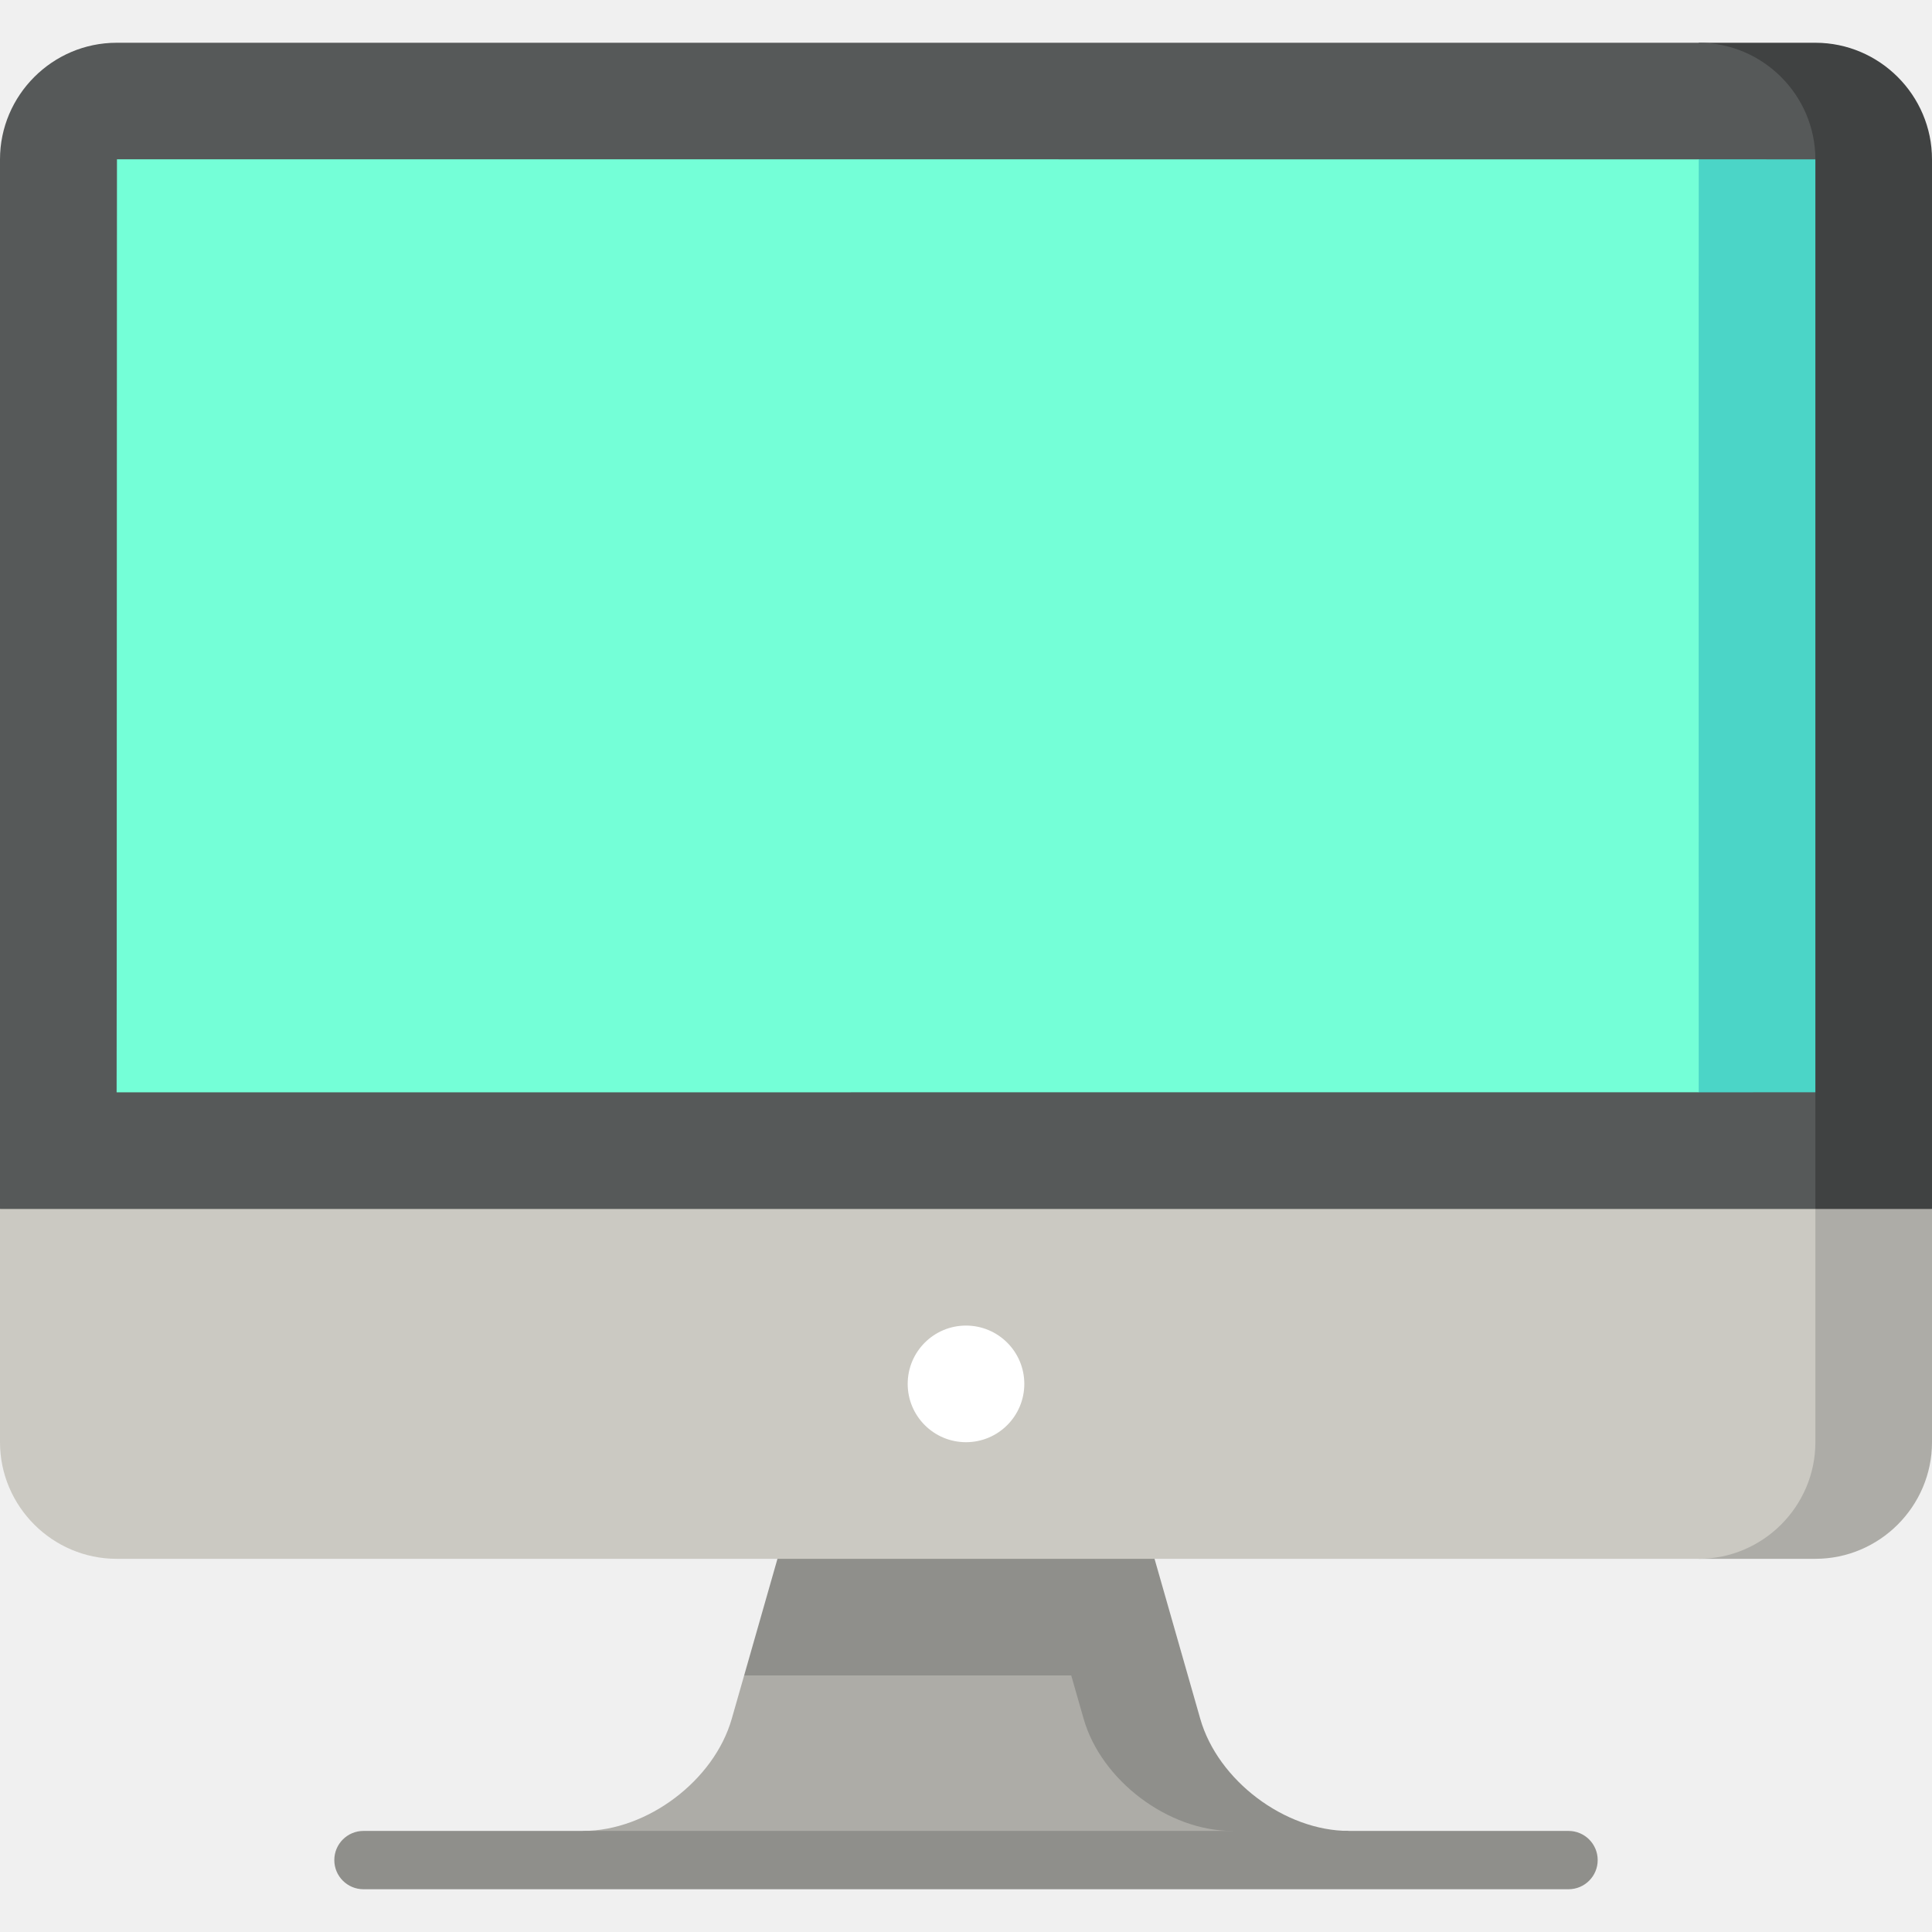
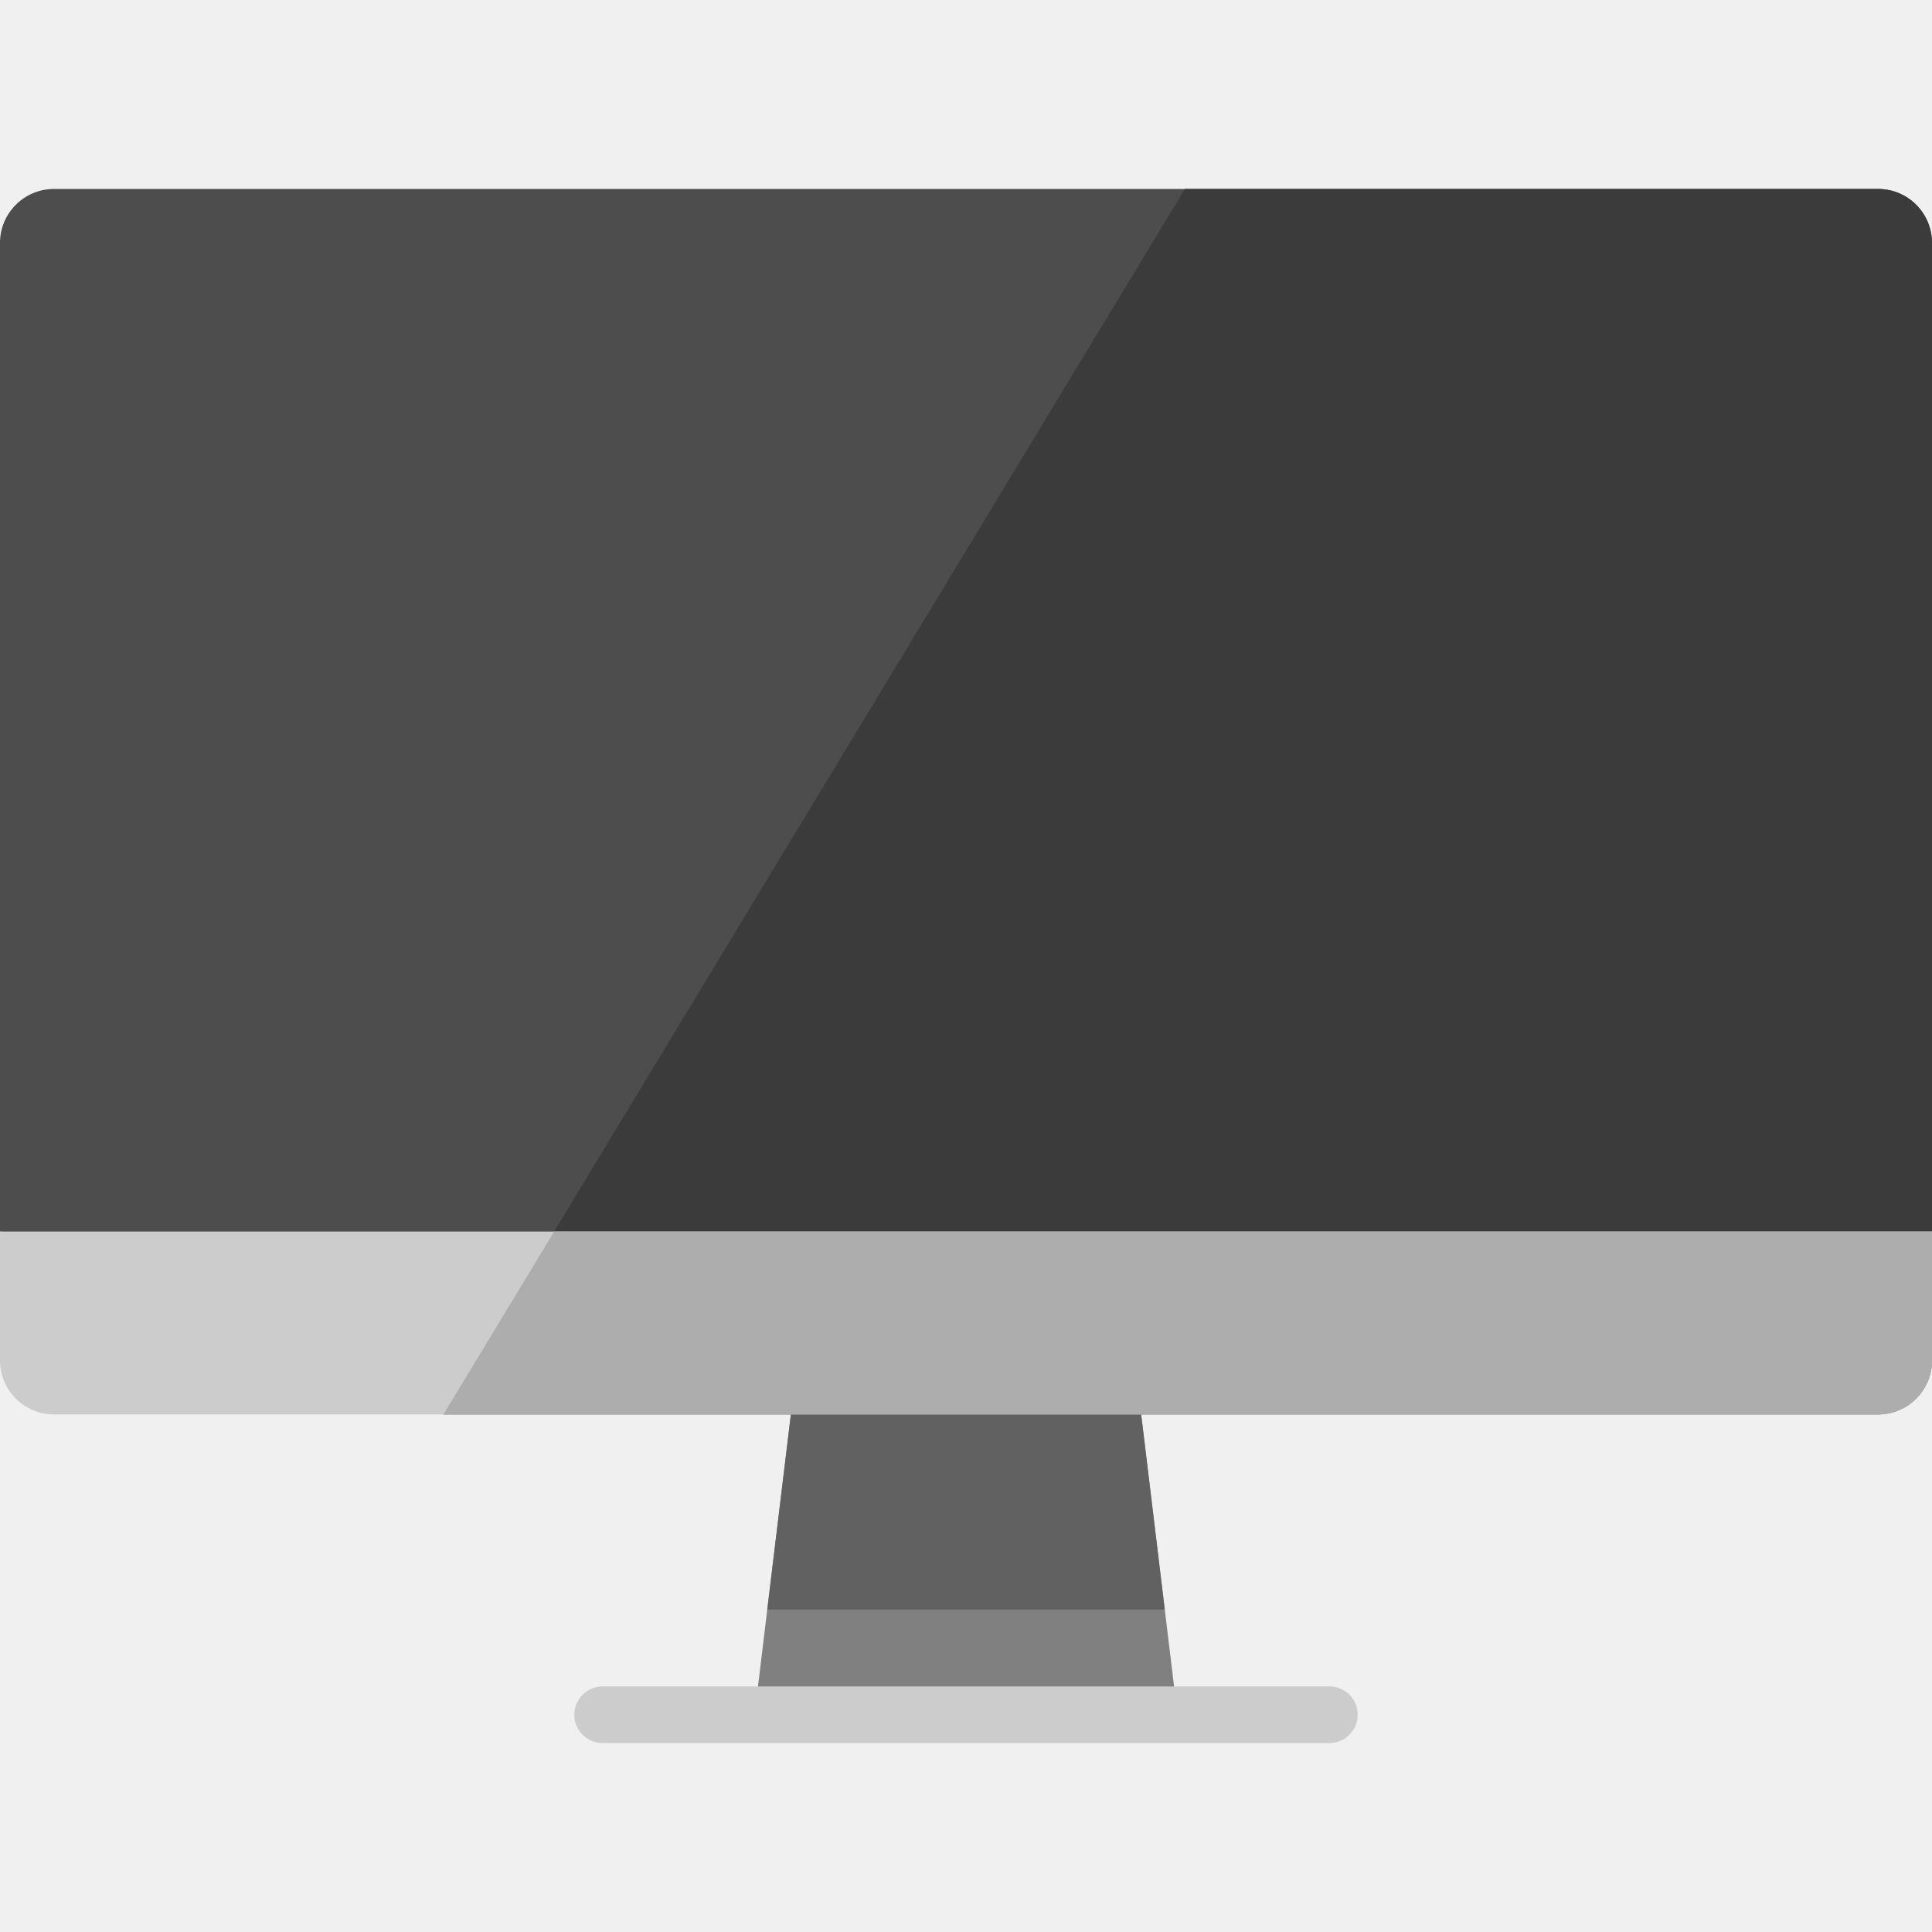
- <svg xmlns="http://www.w3.org/2000/svg" version="1.1" width="512" height="512" x="0" y="0" viewBox="0 0 497 497" style="enable-background:new 0 0 512 512" xml:space="preserve" className="">
+ <svg xmlns="http://www.w3.org/2000/svg" version="1.1" width="512" height="512" x="0" y="0" viewBox="0 0 512 512" style="enable-background:new 0 0 512 512" xml:space="preserve" class="">
  <g>
+     <path style="" d="M497.702,50.076H314H14.298C6.403,50.076,0,56.479,0,64.374v261.995l251.483,36.051L512,326.369  V64.374C511.999,56.479,505.596,50.076,497.702,50.076z" fill="#4d4d4d" data-original="#4d4d4d" class="" />
+     <path style="" d="M497.702,50.076H314l-196.472,324.76h92.922h91.111h196.141c7.894,0,14.297-6.403,14.297-14.309  V326.37V64.374C511.999,56.479,505.596,50.076,497.702,50.076z" fill="#3b3b3b" data-original="#3b3b3b" className="" />
+     <polygon style="" points="301.561,367.734 312.284,456.372 199.727,456.372 210.45,367.734 " fill="#808080" data-original="#808080" />
+     <polygon style="" points="308.676,426.548 301.561,367.734 210.45,367.734 203.335,426.548 " fill="#616161" data-original="#616161" className="" />
+     <path style="" d="M146.845,326.369H0v34.158c0,7.906,6.403,14.309,14.298,14.309h103.231h92.922h91.111h196.141  c7.894,0,14.297-6.403,14.297-14.309v-34.158H146.845z" fill="#cccccc" data-original="#cccccc" className="" />
+     <path style="" d="M146.85,326.369l-29.322,48.467h380.174c7.894,0,14.297-6.403,14.297-14.309V326.37L146.85,326.369  L146.85,326.369z" fill="#adadad" data-original="#adadad" className="" />
+     <path style="" d="M352.308,461.923H159.696c-4.142,0-7.5-3.358-7.5-7.5s3.358-7.5,7.5-7.5h192.611  c4.142,0,7.5,3.358,7.5,7.5S356.45,461.923,352.308,461.923z" fill="#cccccc" data-original="#cccccc" className="" />
    <g>
-       <path d="m275.57 401-84.14 30-3.19 11.15c-4.53 15.87-21.74 28.85-38.24 28.85v7.5h174.5z" fill="#adaca7" data-original="#adaca7" className="" />
-       <path d="m308.76 442.15-11.76-41.15-48.5-30-48.5 30-8.57 30h84.14l3.19 11.15c4.53 15.87 21.74 28.85 38.24 28.85l15 7.5 15-7.5c-16.5 0-33.71-12.98-38.24-28.85z" fill="#8f8f8b" data-original="#8f8f8b" className="" />
-       <path d="m437 401h30c16.5 0 30-13.5 30-30v-60l-60-60z" fill="#adaca7" data-original="#adaca7" class="" />
-       <path d="m0 371c0 16.5 13.5 30 30 30h407c16.5 0 30-13.5 30-30v-180l-467 120z" fill="#cbc9c2" data-original="#cbc9c2" className="" />
-       <path d="m467 11h-30l30 300h30v-270c0-16.5-13.5-30-30-30z" fill="#404242" data-original="#404242" className="" />
-       <path d="m467 41c0-16.5-13.5-30-30-30h-407c-16.5 0-30 13.5-30 30v270h467v-30l-218.5-120.013z" fill="#565959" data-original="#565959" className="" />
-       <path d="m467 40.995-29.994-.021c0 .005-188.506 120.013-188.506 120.013s188.502 120.011 188.5 120.013c0 0 29.999-.02 29.999-.02.001 0-.002-239.981.001-239.985z" fill="#4bd5c7" data-original="#4b88d5" className="" />
-       <path d="m437 40.995-406.912-.022c-.025.012-.046 240.022-.088 240.027 0 0 406.98-.02 406.99-.02.005 0-.032-239.981.01-239.985z" fill="#74ffd7" data-original="#69a7ff" className="" />
-       <circle cx="248.5" cy="356" fill="#ffffff" r="15" data-original="#ffffff" />
-       <path d="m403.5 486h-310c-4.142 0-7.5-3.357-7.5-7.5s3.358-7.5 7.5-7.5h310c4.142 0 7.5 3.357 7.5 7.5s-3.358 7.5-7.5 7.5z" fill="#8f8f8b" data-original="#8f8f8b" className="" />
-     </g>
+ </g>
+     <g>
+ </g>
+     <g>
+ </g>
+     <g>
+ </g>
+     <g>
+ </g>
+     <g>
+ </g>
+     <g>
+ </g>
+     <g>
+ </g>
+     <g>
+ </g>
+     <g>
+ </g>
+     <g>
+ </g>
+     <g>
+ </g>
+     <g>
+ </g>
+     <g>
+ </g>
+     <g>
+ </g>
  </g>
</svg>
